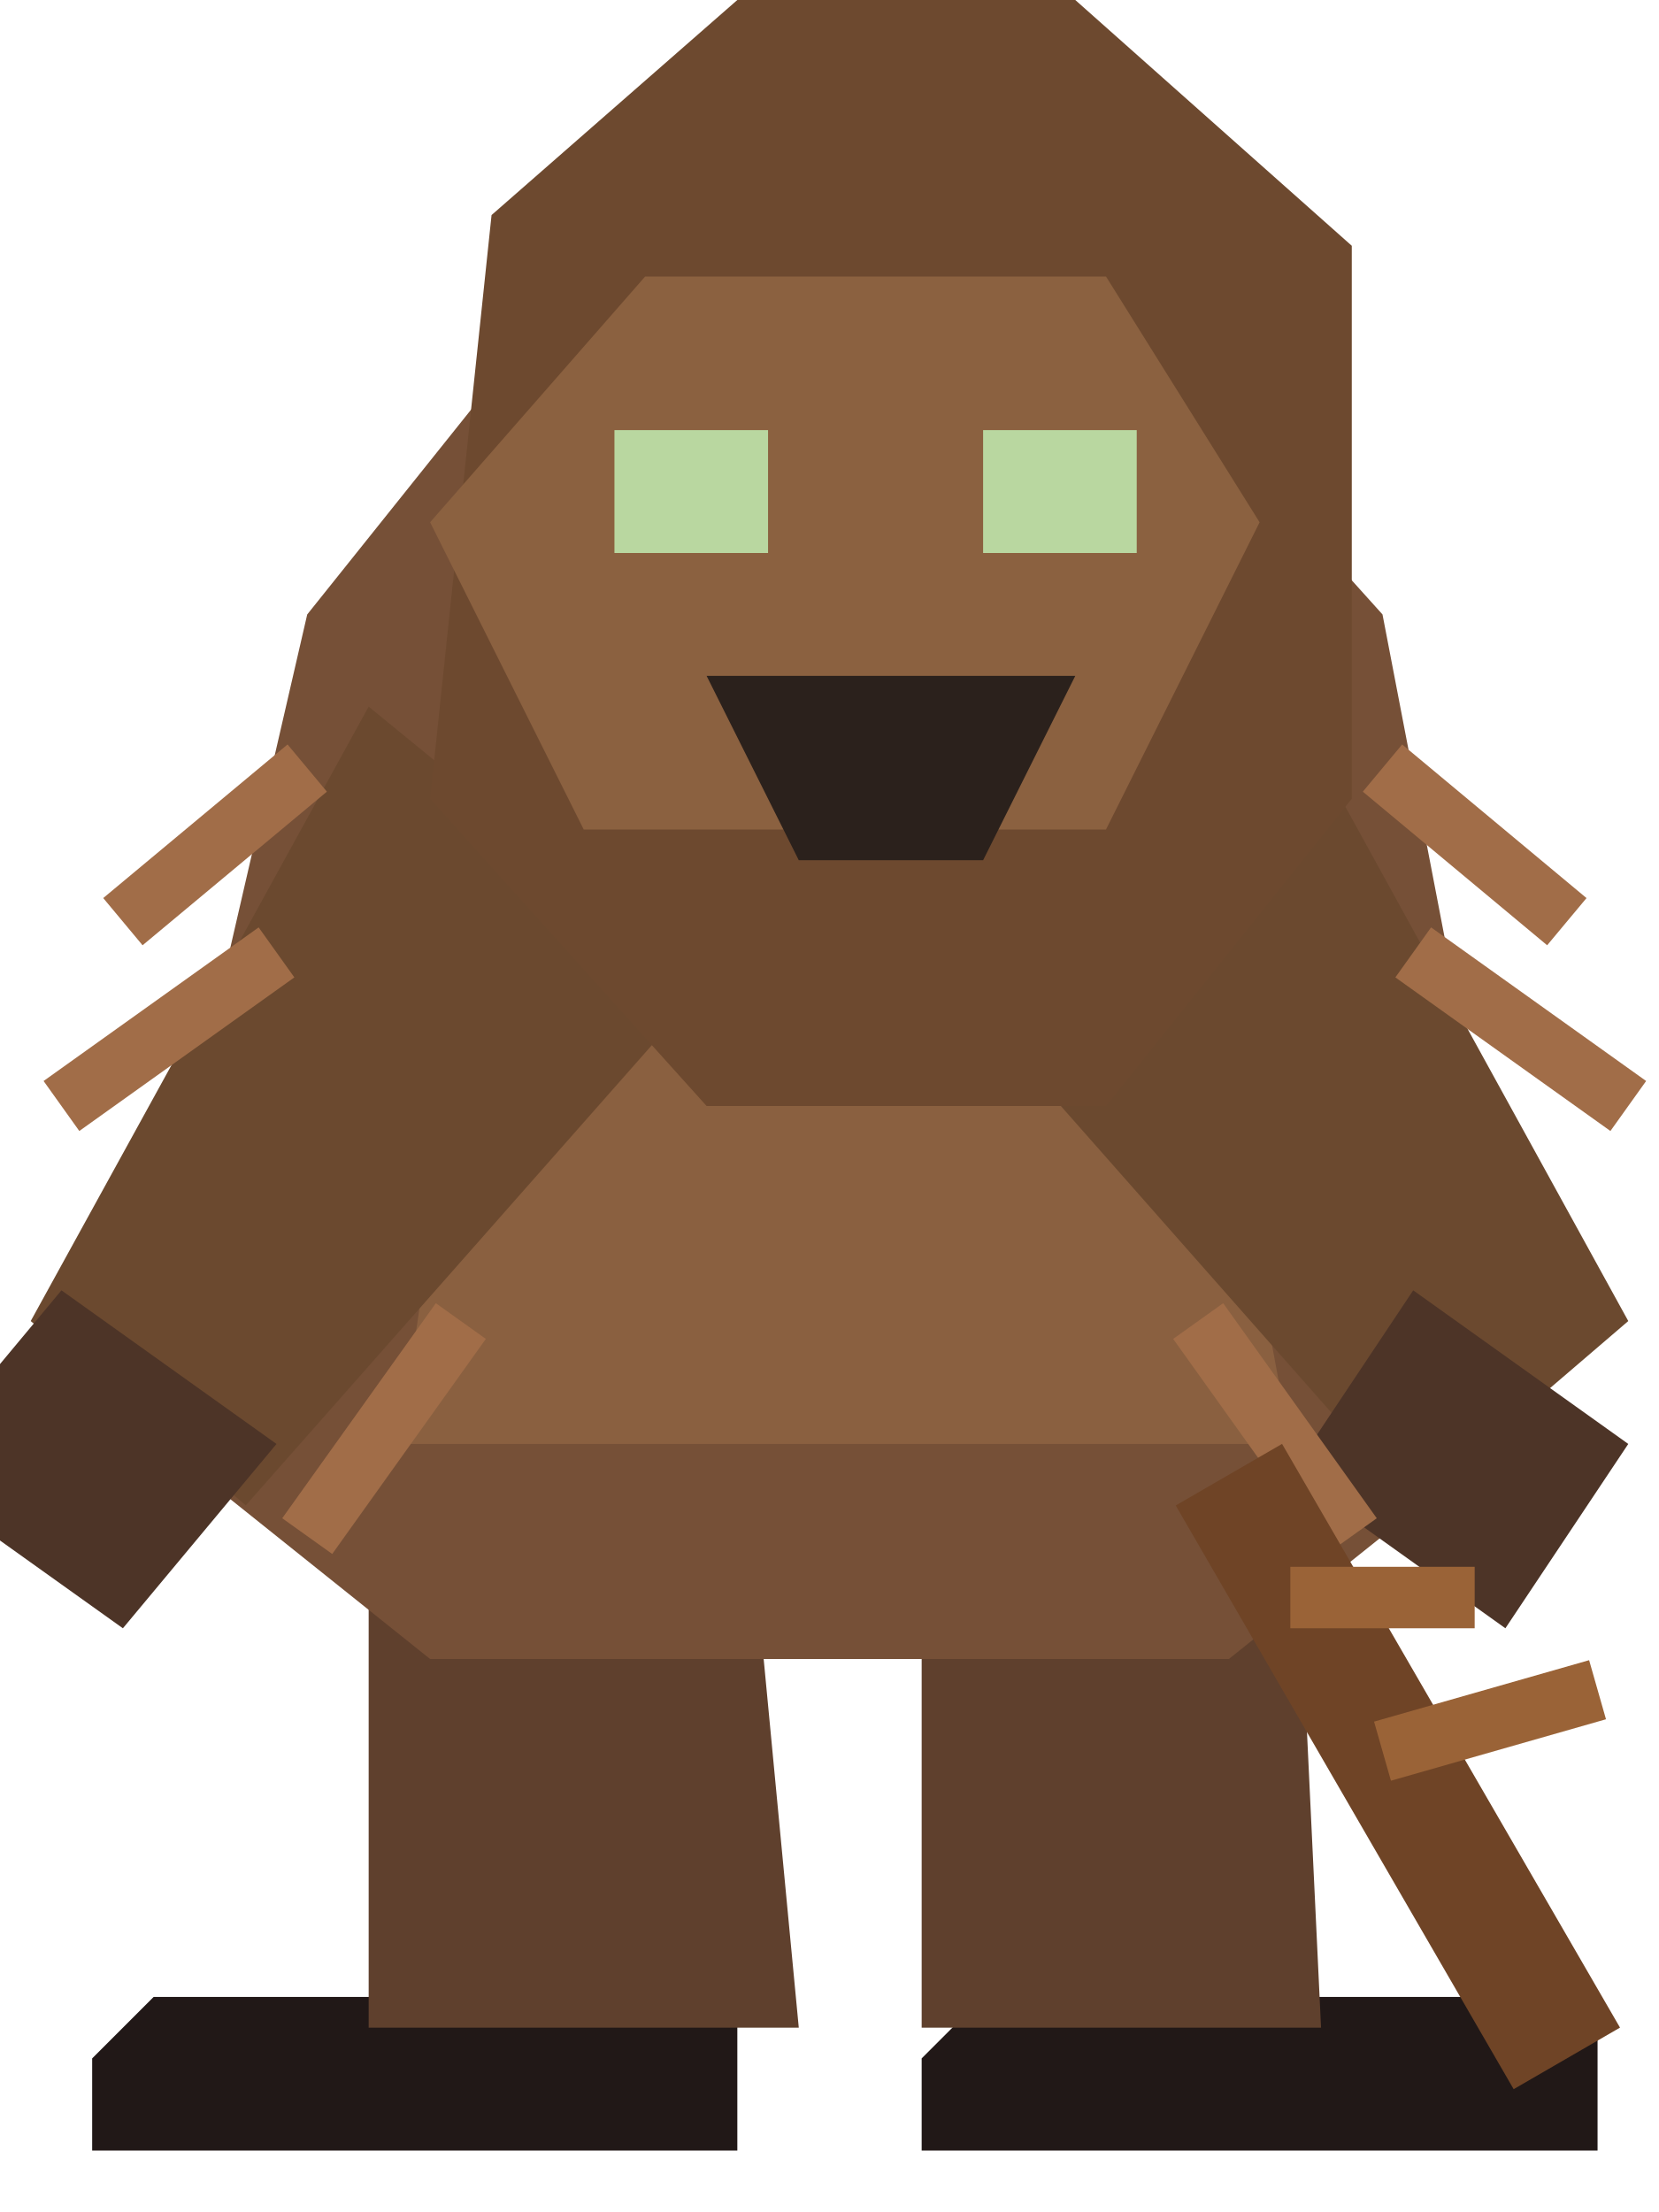
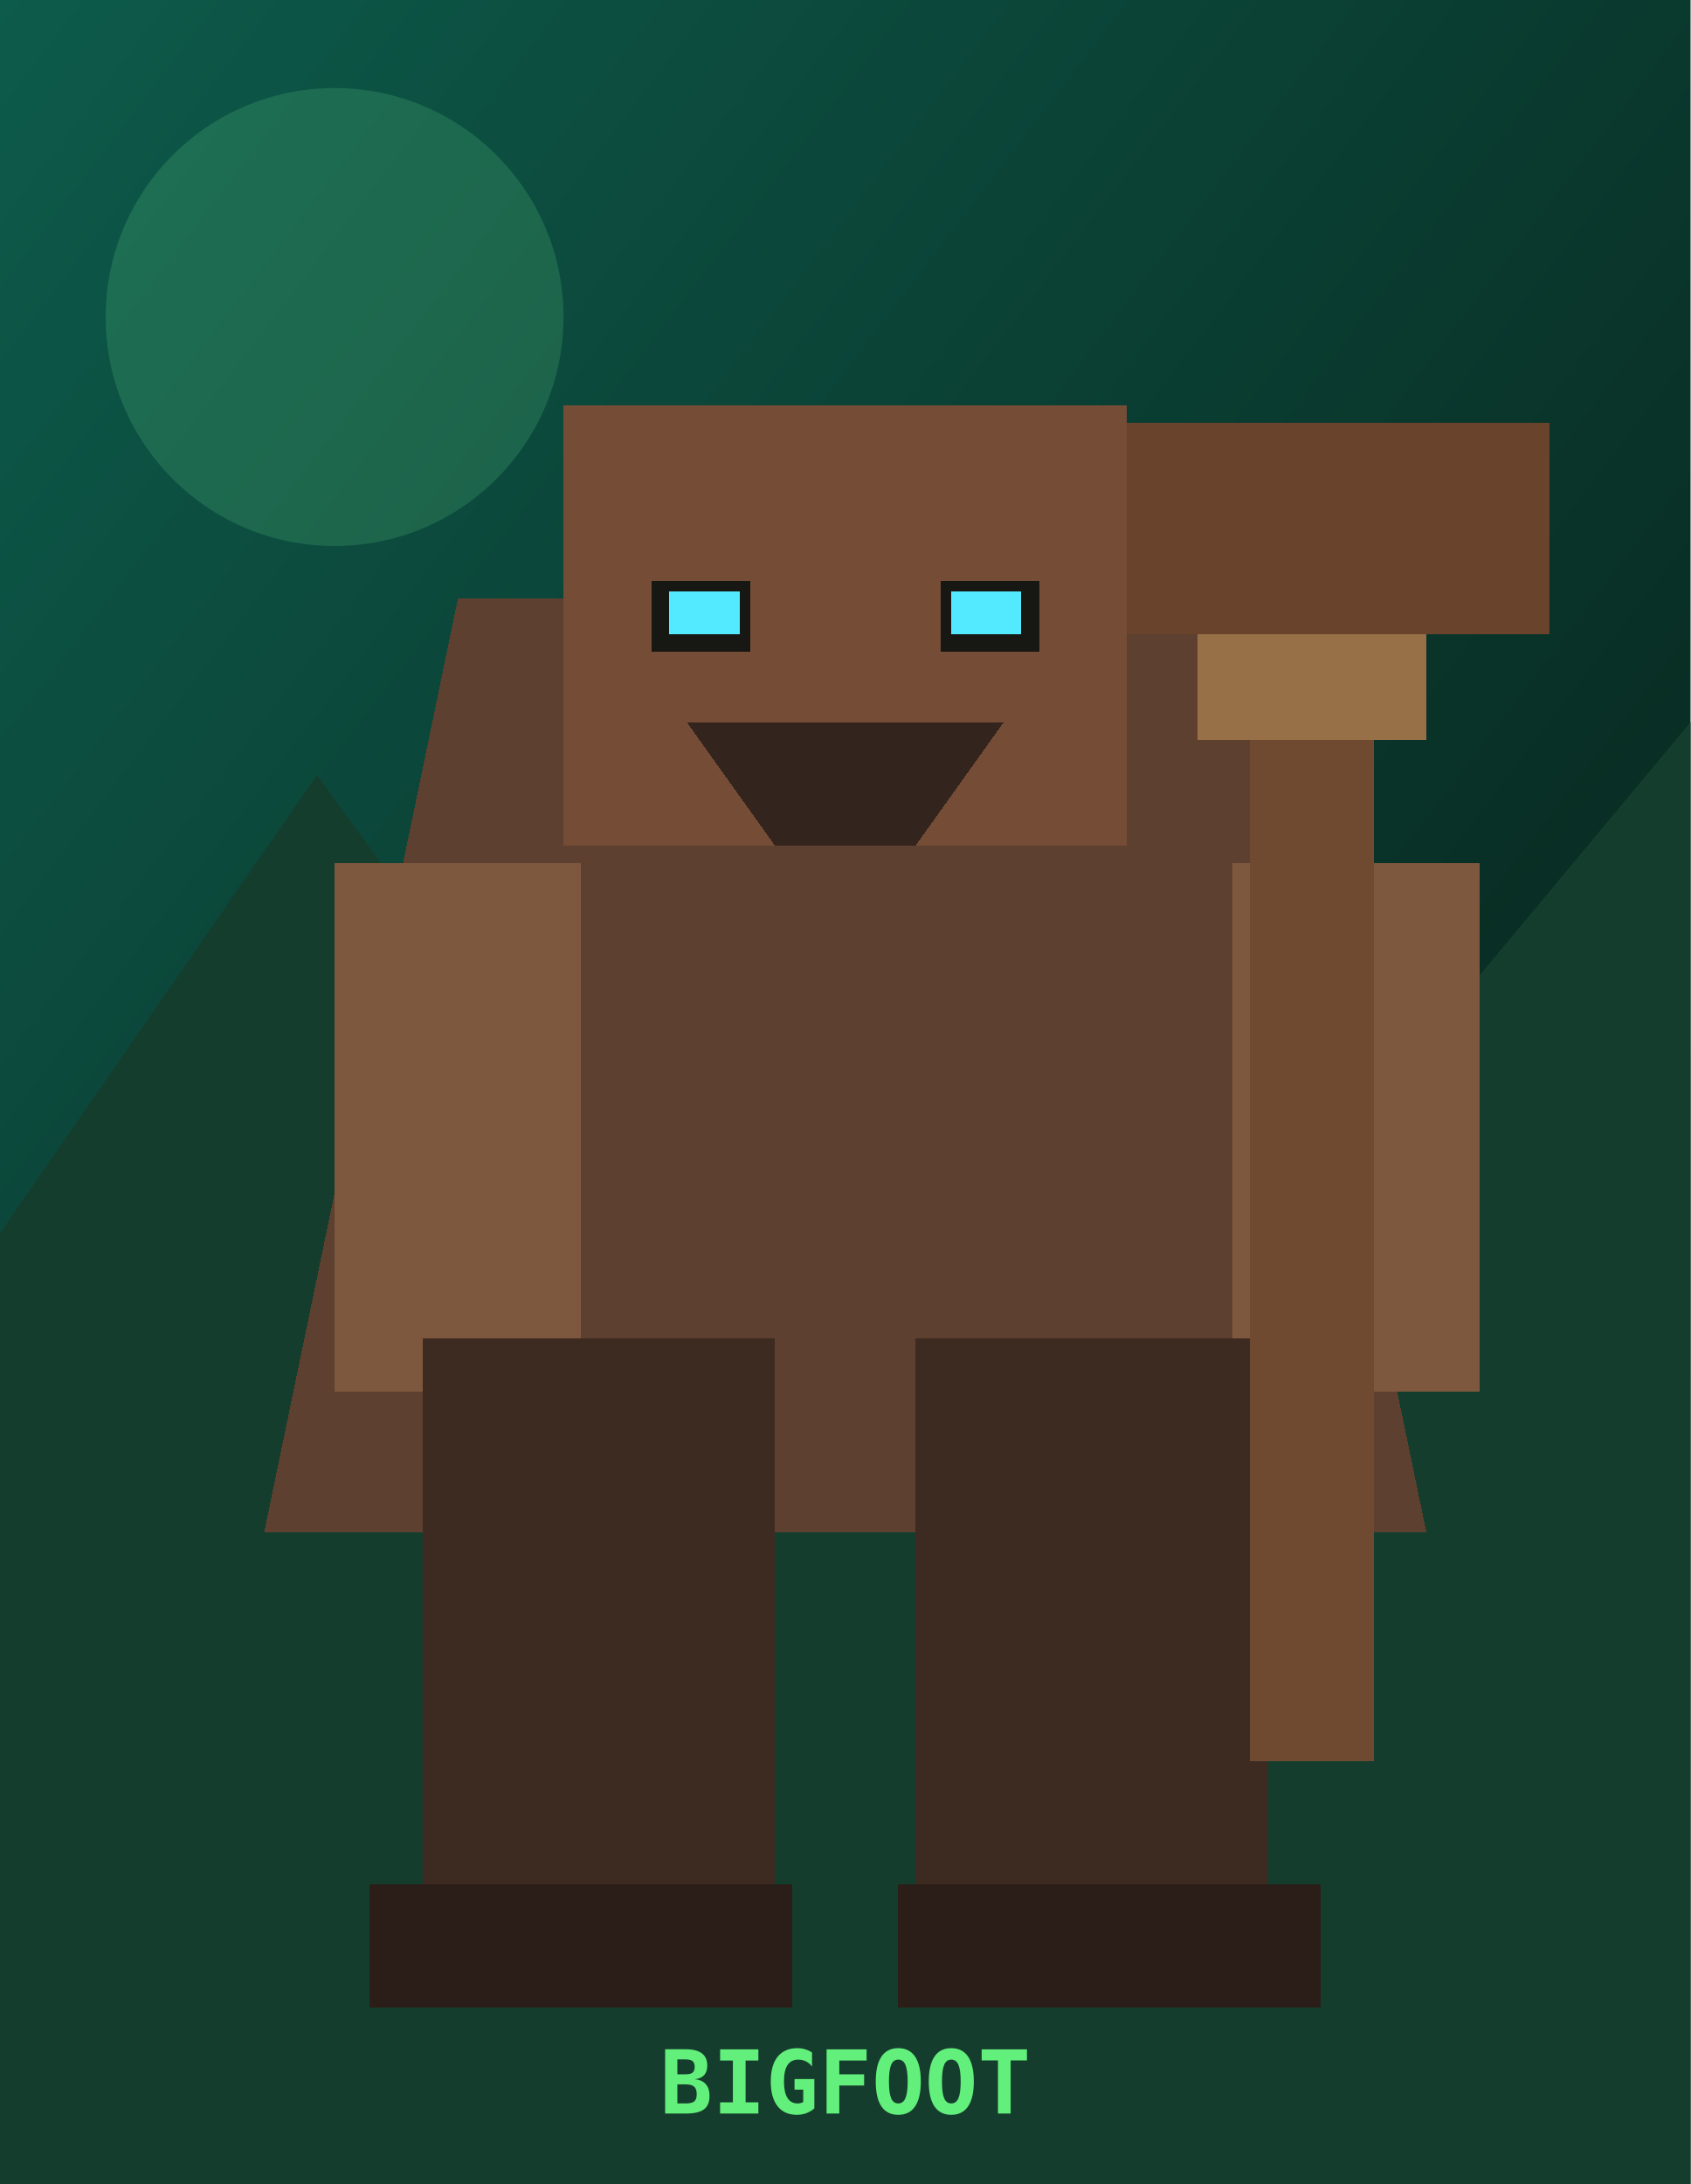
- <svg xmlns="http://www.w3.org/2000/svg" width="216" height="288" viewBox="0 0 54 72">
-   <rect width="54" height="72" fill="none" />
-   <path fill="#211817" d="M5 65h19v5H3v-3zm27 0h20v5H30v-3z" />
-   <path fill="#5f402d" d="M12 45h12l2 21H12zm18 0h12l1 21H30z" />
-   <path fill="#765037" d="M10 20l8-10h18l9 10 5 26-10 8H14L4 46z" />
-   <path fill="#8a6040" d="M17 20h20l5 27H13z" />
-   <path fill="#6b492f" d="M12 23L1 43l7 6 15-17zm30 0l11 20-7 6-15-17z" />
-   <path fill="#4d3427" d="M2 42l7 5-5 6-7-5zm44 0l7 5-4 6-7-5z" />
-   <path fill="#6d492f" d="M16 7l8-7h11l9 8v18l-8 10H23l-9-10z" />
-   <path fill="#8b6140" d="M21 9h15l5 8-5 10H19l-5-10z" />
-   <rect x="20" y="14" width="5" height="4" fill="#b9d7a0" />
-   <rect x="32" y="14" width="5" height="4" fill="#b9d7a0" />
-   <path fill="#2b211c" d="M23 22h12l-3 6h-6z" />
-   <path stroke="#a16d48" stroke-width="2" d="M10 25L4 30M9 31L2 36M45 25l6 5M46 31l7 5M15 43l-5 7M39 43l5 7" />
-   <path stroke="#6f4426" stroke-width="4" d="M40 48L51 67" />
-   <path stroke="#9a6337" stroke-width="2" d="M42 52l6 0M45 57l7-2" />
+ <svg xmlns="http://www.w3.org/2000/svg" viewBox="0 0 480 620">
+   <defs>
+     <linearGradient id="b" y2="1">
+       <stop stop-color="#0d5b4b" />
+       <stop offset="1" stop-color="#071711" />
+     </linearGradient>
+   </defs>
+   <rect width="480" height="620" fill="url(#b)" />
+   <circle cx="95" cy="90" r="65" fill="#79f09c" opacity=".16" />
+   <path fill="#153d2d" d="M0 350l90-130 80 110 110-150 100 145 100-120v415H0z" />
+   <g shape-rendering="crispEdges">
+     <path fill="#5d402f" d="M130 170h220l55 265H75z" />
+     <path fill="#754d36" d="M160 115h160v125H160z" />
+     <path fill="#171713" d="M185 165h28v20h-28zm82 0h28v20h-28z" />
+     <path fill="#53eaff" d="M190 168h20v12h-20zm80 0h20v12h-20z" />
+     <path fill="#34241e" d="M195 205h90l-25 35h-40z" />
+     <path fill="#7e583e" d="M95 245h70v150H95zm255 0h70v150h-70z" />
+     <path fill="#3d2b22" d="M120 380h100v175H120zm140 0h100v175H260z" />
+     <path fill="#2b1e18" d="M105 535h120v35H105zm150 0h120v35H255z" />
+     <path fill="#6f4a30" d="M355 190h35v310h-35z" />
+     <path fill="#987047" d="M340 175h65v35h-65z" />
+     <path fill="#6a432c" d="M320 120h120v60H320z" />
+   </g>
+   <text x="240" y="600" fill="#62ef7b" font-family="monospace" font-size="25" font-weight="900" text-anchor="middle">BIGFOOT</text>
</svg>
